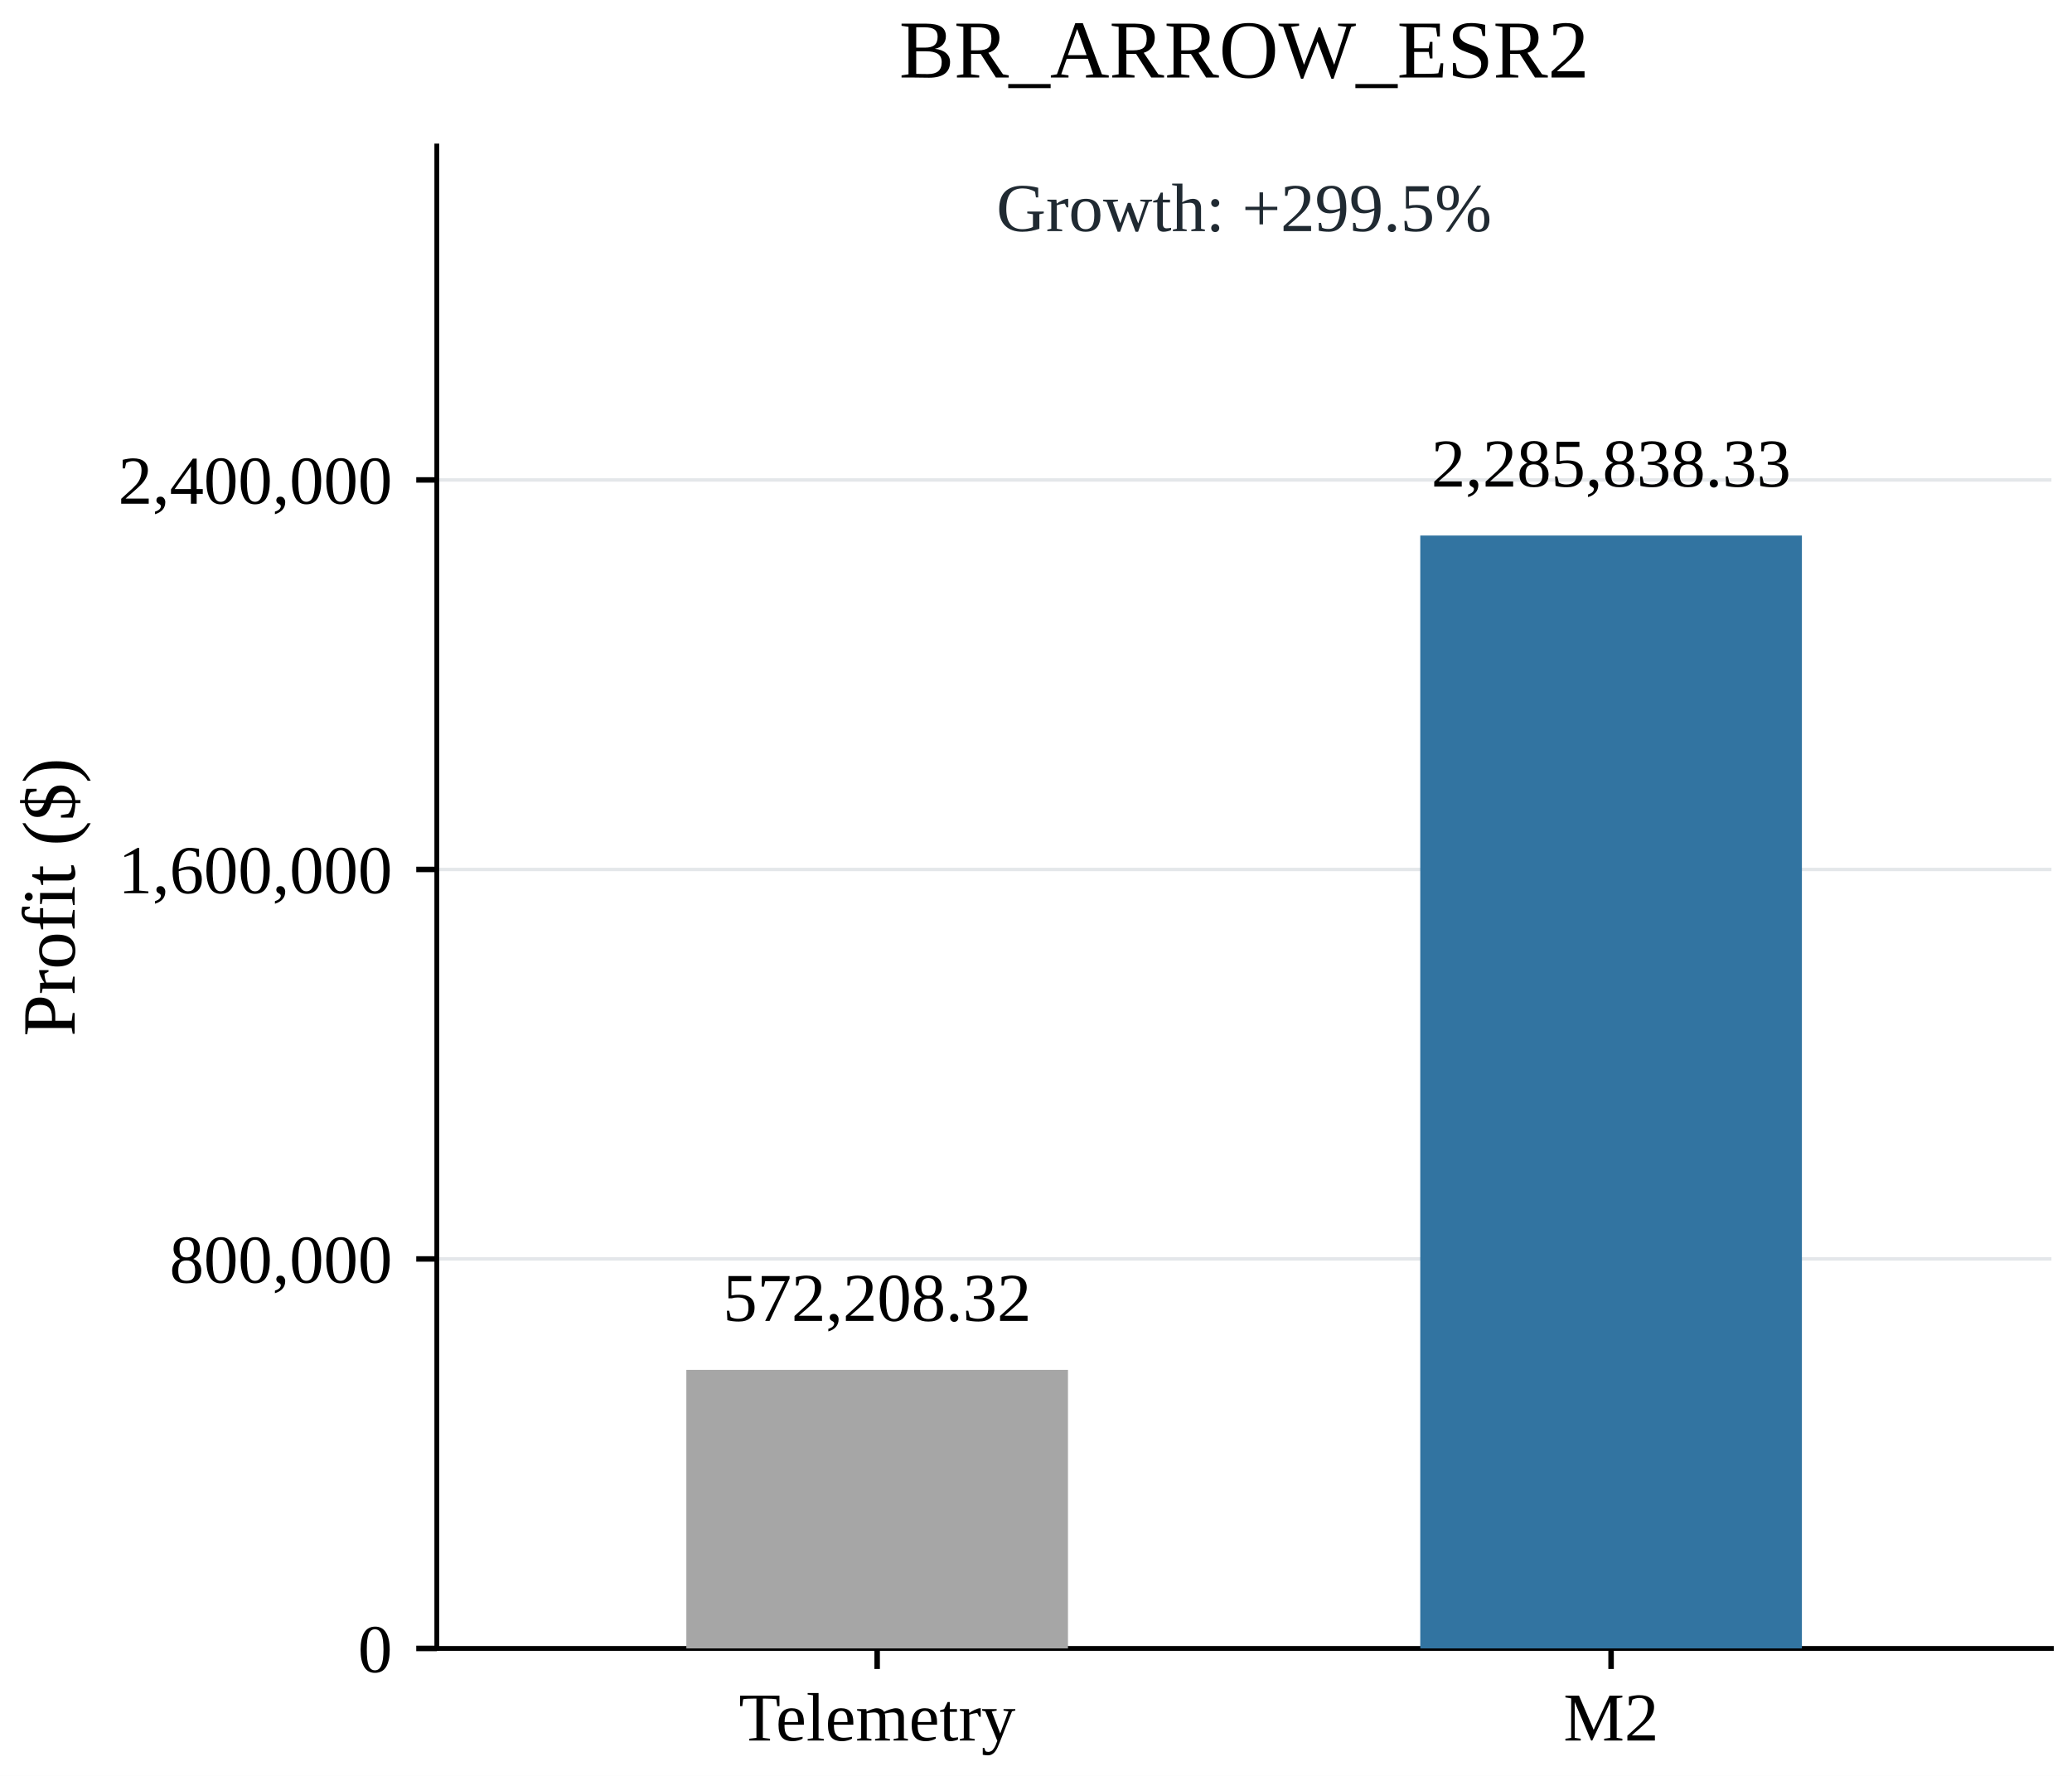
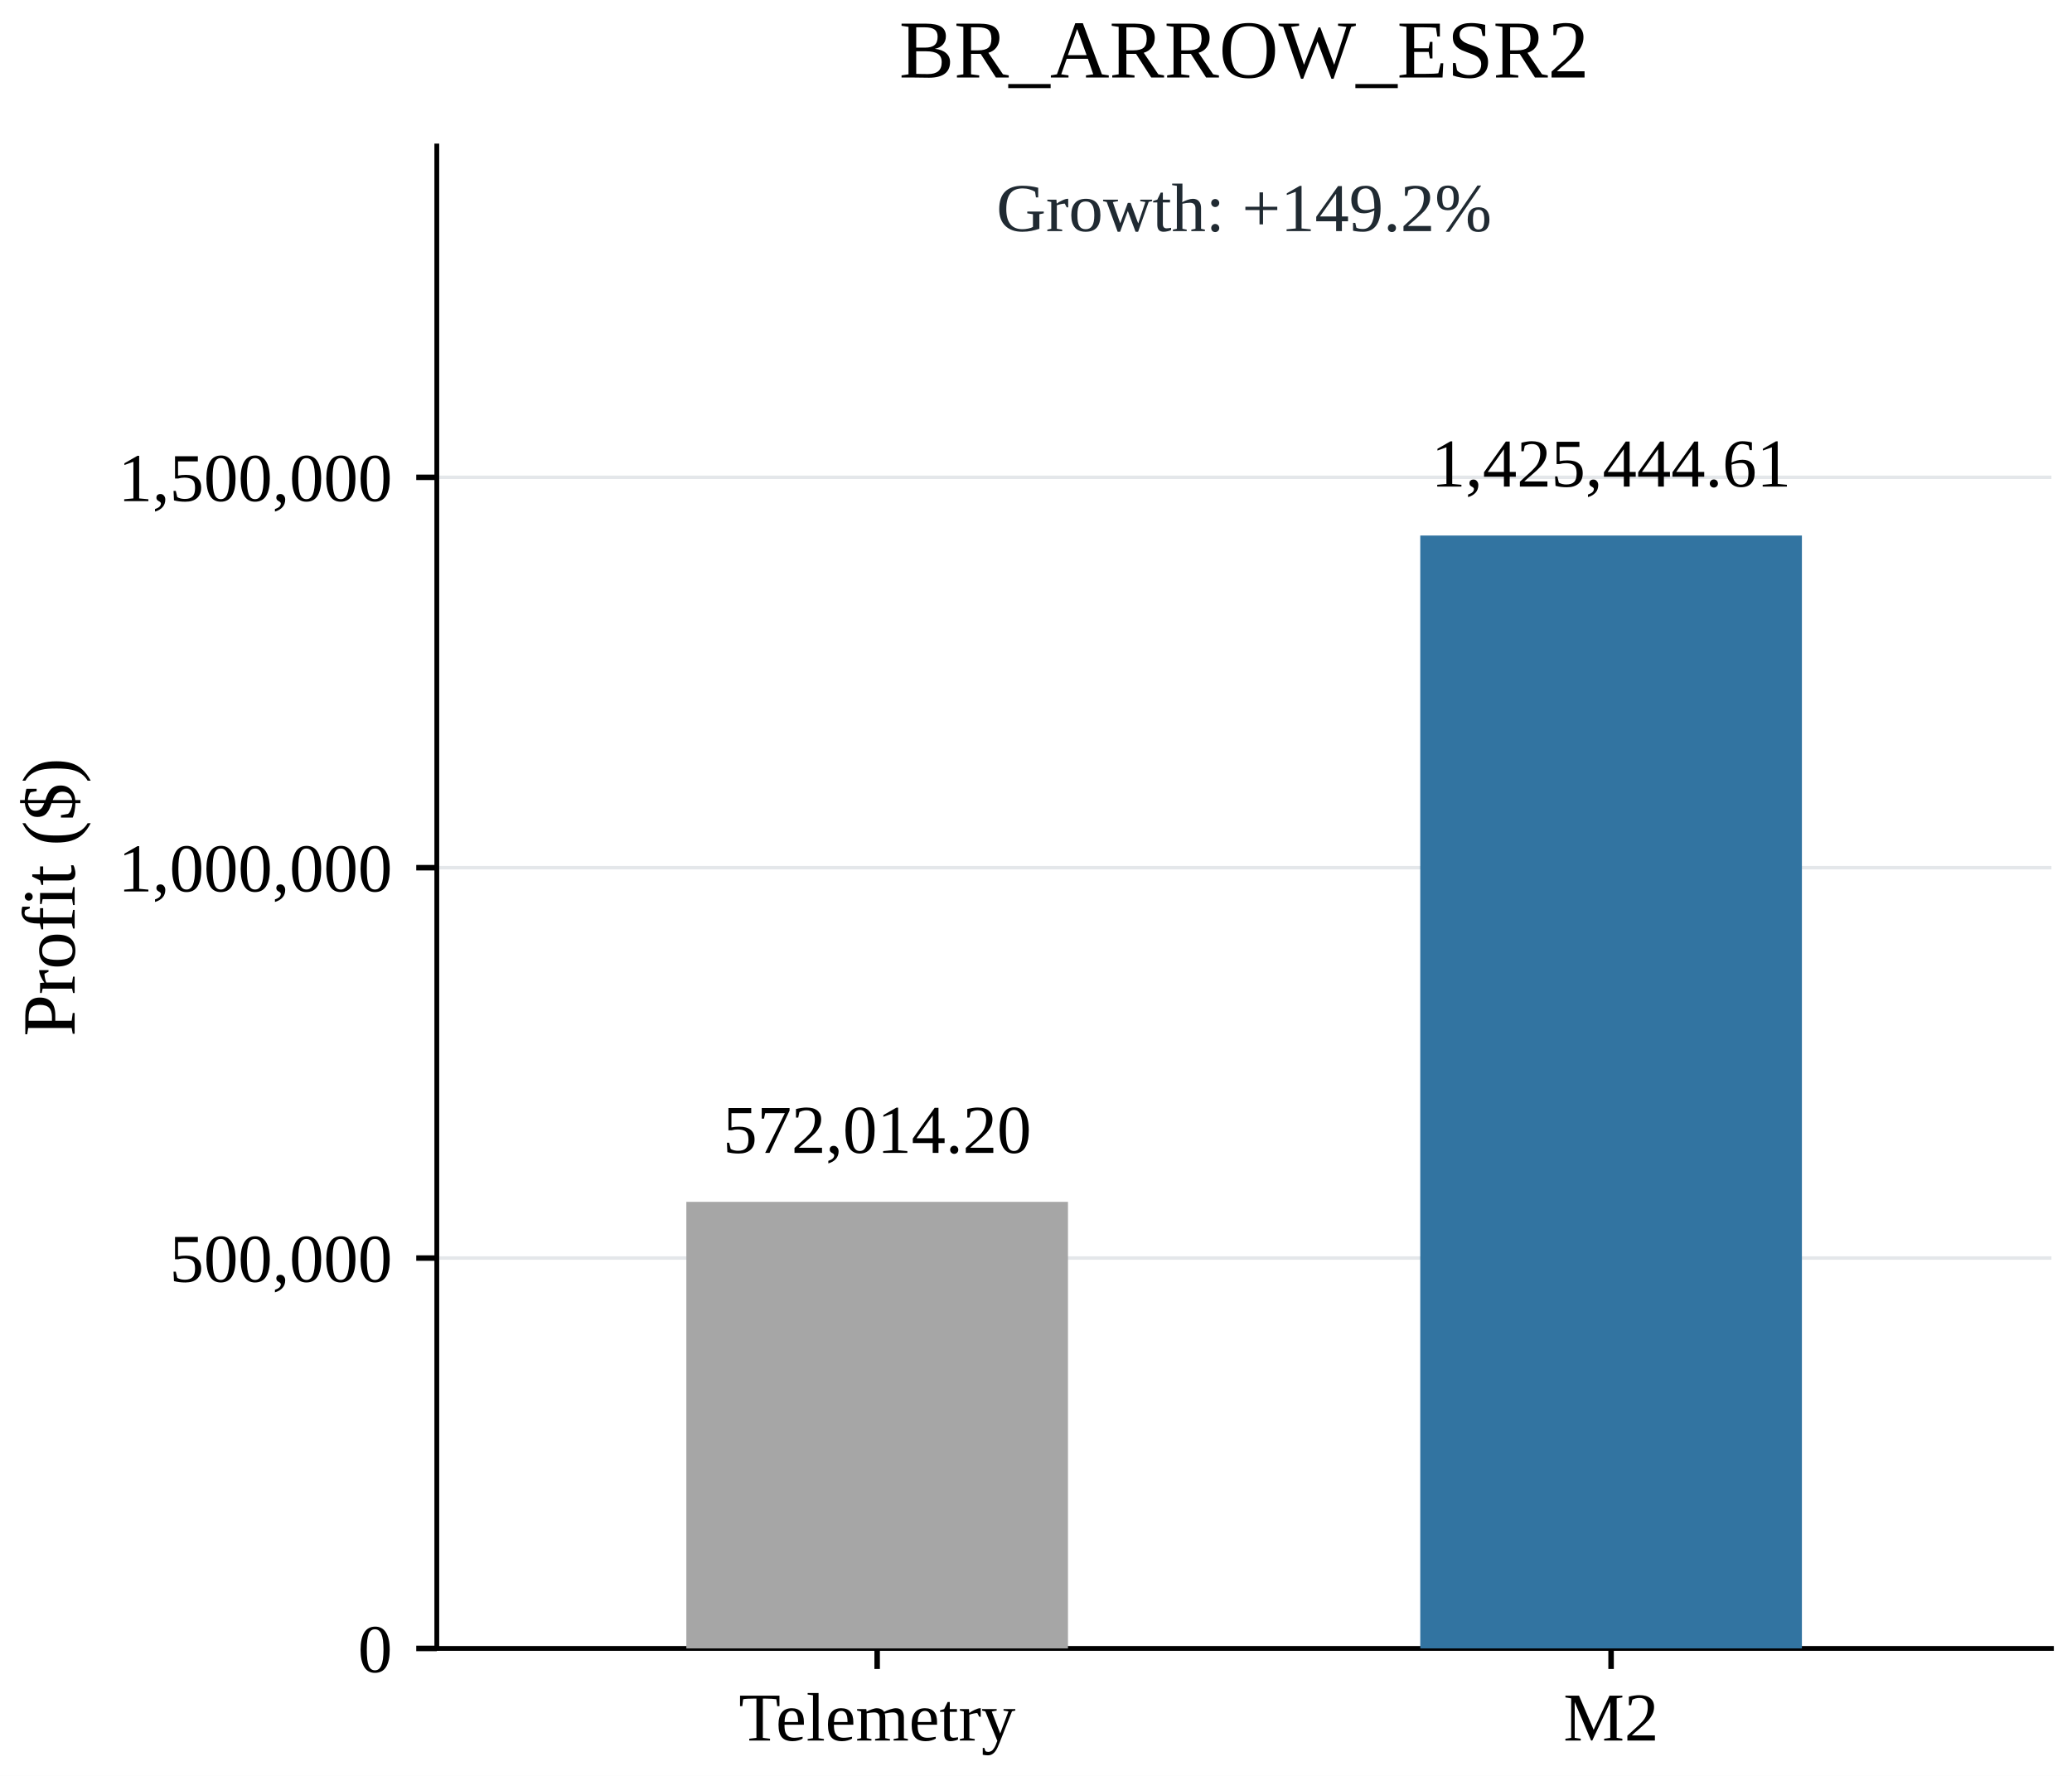
<svg xmlns="http://www.w3.org/2000/svg" xmlns:xlink="http://www.w3.org/1999/xlink" width="302.4pt" height="259.2pt" viewBox="0 0 302.4 259.2" version="1.1">
  <defs>
    <style type="text/css">*{stroke-linejoin: round; stroke-linecap: butt}</style>
  </defs>
  <g id="figure_1">
    <g id="patch_1">
      <path d="M 0 259.2  L 302.4 259.2  L 302.4 0  L 0 0  z " style="fill: #ffffff" />
    </g>
    <g id="axes_1">
      <g id="patch_2">
        <path d="M 63.749 240.598  L 299.4 240.598  L 299.4 21.31  L 63.749 21.31  z " style="fill: #ffffff" />
      </g>
      <g id="matplotlib.axis_1">
        <g id="xtick_1">
          <g id="line2d_1">
            <defs>
-               <path id="m6e790f108b" d="M 0 0  L 0 3  " style="stroke: #000000; stroke-width: 0.8" />
+               <path id="md76286ab71" d="M 0 0  L 0 3  " style="stroke: #000000; stroke-width: 0.8" />
            </defs>
            <g>
-               <use xlink:href="#m6e790f108b" x="128.017" y="240.598" style="stroke: #000000; stroke-width: 0.8" />
+               <use xlink:href="#md76286ab71" x="128.017" y="240.598" style="stroke: #000000; stroke-width: 0.8" />
            </g>
          </g>
          <g id="text_1">
            <text style="font: 10px 'Times New Roman'; text-anchor: middle" x="128.017" y="254.042" transform="rotate(-0 128.0175 254.0419)">Telemetry</text>
          </g>
        </g>
        <g id="xtick_2">
          <g id="line2d_2">
            <g>
-               <use xlink:href="#m6e790f108b" x="235.131" y="240.598" style="stroke: #000000; stroke-width: 0.8" />
+               <use xlink:href="#md76286ab71" x="235.131" y="240.598" style="stroke: #000000; stroke-width: 0.8" />
            </g>
          </g>
          <g id="text_2">
            <text style="font: 10px 'Times New Roman'; text-anchor: middle" x="235.131" y="254.042" transform="rotate(-0 235.1314 254.0419)">M2</text>
          </g>
        </g>
      </g>
      <g id="matplotlib.axis_2">
        <g id="ytick_1">
          <g id="line2d_3">
-             <path d="M 63.749 240.598  L 299.4 240.598  " clip-path="url(#pad9bb532e2)" style="fill: none; stroke: #e4e7ea; stroke-width: 0.5; stroke-linecap: square" />
+             <path d="M 63.749 240.598  L 299.4 240.598  " clip-path="url(#p37db0b32a1)" style="fill: none; stroke: #e4e7ea; stroke-width: 0.5; stroke-linecap: square" />
          </g>
          <g id="line2d_4">
            <defs>
-               <path id="ma997d291e0" d="M 0 0  L -3 0  " style="stroke: #000000; stroke-width: 0.8" />
+               <path id="mcdb1f4f840" d="M 0 0  L -3 0  " style="stroke: #000000; stroke-width: 0.8" />
            </defs>
            <g>
-               <use xlink:href="#ma997d291e0" x="63.749" y="240.598" style="stroke: #000000; stroke-width: 0.8" />
+               <use xlink:href="#mcdb1f4f840" x="63.749" y="240.598" style="stroke: #000000; stroke-width: 0.8" />
            </g>
          </g>
          <g id="text_3">
            <text style="font: 10px 'Times New Roman'; text-anchor: end" x="57.249" y="244.07" transform="rotate(-0 57.24915 244.0701)">0</text>
          </g>
        </g>
        <g id="ytick_2">
          <g id="line2d_5">
-             <path d="M 63.749 183.749  L 299.4 183.749  " clip-path="url(#pad9bb532e2)" style="fill: none; stroke: #e4e7ea; stroke-width: 0.5; stroke-linecap: square" />
+             <path d="M 63.749 183.621  L 299.4 183.621  " clip-path="url(#p37db0b32a1)" style="fill: none; stroke: #e4e7ea; stroke-width: 0.5; stroke-linecap: square" />
          </g>
          <g id="line2d_6">
            <g>
-               <use xlink:href="#ma997d291e0" x="63.749" y="183.749" style="stroke: #000000; stroke-width: 0.8" />
+               <use xlink:href="#mcdb1f4f840" x="63.749" y="183.621" style="stroke: #000000; stroke-width: 0.8" />
            </g>
          </g>
          <g id="text_4">
-             <text style="font: 10px 'Times New Roman'; text-anchor: end" x="57.249" y="187.221" transform="rotate(-0 57.24915 187.2207)">800,000</text>
+             <text style="font: 10px 'Times New Roman'; text-anchor: end" x="57.249" y="187.093" transform="rotate(-0 57.24915 187.0929)">500,000</text>
          </g>
        </g>
        <g id="ytick_3">
          <g id="line2d_7">
-             <path d="M 63.749 126.9  L 299.4 126.9  " clip-path="url(#pad9bb532e2)" style="fill: none; stroke: #e4e7ea; stroke-width: 0.5; stroke-linecap: square" />
+             <path d="M 63.749 126.644  L 299.4 126.644  " clip-path="url(#p37db0b32a1)" style="fill: none; stroke: #e4e7ea; stroke-width: 0.5; stroke-linecap: square" />
          </g>
          <g id="line2d_8">
            <g>
-               <use xlink:href="#ma997d291e0" x="63.749" y="126.9" style="stroke: #000000; stroke-width: 0.8" />
+               <use xlink:href="#mcdb1f4f840" x="63.749" y="126.644" style="stroke: #000000; stroke-width: 0.8" />
            </g>
          </g>
          <g id="text_5">
-             <text style="font: 10px 'Times New Roman'; text-anchor: end" x="57.249" y="130.371" transform="rotate(-0 57.24915 130.3714)">1,600,000</text>
+             <text style="font: 10px 'Times New Roman'; text-anchor: end" x="57.249" y="130.116" transform="rotate(-0 57.24915 130.1158)">1,000,000</text>
          </g>
        </g>
        <g id="ytick_4">
          <g id="line2d_9">
-             <path d="M 63.749 70.05  L 299.4 70.05  " clip-path="url(#pad9bb532e2)" style="fill: none; stroke: #e4e7ea; stroke-width: 0.5; stroke-linecap: square" />
+             <path d="M 63.749 69.667  L 299.4 69.667  " clip-path="url(#p37db0b32a1)" style="fill: none; stroke: #e4e7ea; stroke-width: 0.5; stroke-linecap: square" />
          </g>
          <g id="line2d_10">
            <g>
-               <use xlink:href="#ma997d291e0" x="63.749" y="70.05" style="stroke: #000000; stroke-width: 0.8" />
+               <use xlink:href="#mcdb1f4f840" x="63.749" y="69.667" style="stroke: #000000; stroke-width: 0.8" />
            </g>
          </g>
          <g id="text_6">
-             <text style="font: 10px 'Times New Roman'; text-anchor: end" x="57.249" y="73.522" transform="rotate(-0 57.24915 73.52203)">2,400,000</text>
+             <text style="font: 10px 'Times New Roman'; text-anchor: end" x="57.249" y="73.139" transform="rotate(-0 57.24915 73.13864)">1,500,000</text>
          </g>
        </g>
        <g id="text_7">
          <text style="font: 11px 'Times New Roman'; text-anchor: middle" x="10.896" y="130.954" transform="rotate(-90 10.89618 130.9542)">Profit ($)</text>
        </g>
      </g>
      <g id="patch_3">
        <path d="M 63.749 240.598  L 63.749 21.31  " style="fill: none; stroke: #000000; stroke-width: 0.7; stroke-linejoin: miter; stroke-linecap: square" />
      </g>
      <g id="patch_4">
        <path d="M 63.749 240.598  L 299.4 240.598  " style="fill: none; stroke: #000000; stroke-width: 0.7; stroke-linejoin: miter; stroke-linecap: square" />
      </g>
      <g id="patch_5">
-         <path d="M 100.168 240.598  L 155.867 240.598  L 155.867 199.936  L 100.168 199.936  z " clip-path="url(#pad9bb532e2)" style="fill: #a6a6a6" />
+         <path d="M 100.168 240.598  L 155.867 240.598  L 155.867 175.415  L 100.168 175.415  z " clip-path="url(#p37db0b32a1)" style="fill: #a6a6a6" />
      </g>
      <g id="patch_6">
-         <path d="M 207.282 240.598  L 262.981 240.598  L 262.981 78.163  L 207.282 78.163  z " clip-path="url(#pad9bb532e2)" style="fill: #3274a1" />
+         <path d="M 207.282 240.598  L 262.981 240.598  L 262.981 78.163  L 207.282 78.163  z " clip-path="url(#p37db0b32a1)" style="fill: #3274a1" />
      </g>
      <g id="text_8">
-         <text style="font: 10px 'Times New Roman'; text-anchor: middle" x="128.017" y="192.797" transform="rotate(-0 128.0175 192.797)">572,208.32</text>
+         <text style="font: 10px 'Times New Roman'; text-anchor: middle" x="128.017" y="168.276" transform="rotate(-0 128.0175 168.2757)">572,014.20</text>
      </g>
      <g id="text_9">
-         <text style="font: 10px 'Times New Roman'; text-anchor: middle" x="235.131" y="71.024" transform="rotate(-0 235.1314 71.02361)">2,285,838.33</text>
+         <text style="font: 10px 'Times New Roman'; text-anchor: middle" x="235.131" y="71.024" transform="rotate(-0 235.1314 71.02361)">1,425,444.61</text>
      </g>
      <g id="text_10">
-         <text style="fill: #202a32; font: 10px 'Times New Roman'; text-anchor: middle" x="181.574" y="33.736" transform="rotate(-0 181.5745 33.73619)">Growth: +299.5%</text>
+         <text style="fill: #202a32; font: 10px 'Times New Roman'; text-anchor: middle" x="181.574" y="33.736" transform="rotate(-0 181.5745 33.73619)">Growth: +149.2%</text>
      </g>
      <g id="text_11">
        <text style="font: 12px 'Times New Roman'; text-anchor: middle" x="181.574" y="11.31" transform="rotate(-0 181.5745 11.31024)">BR_ARROW_ESR2</text>
      </g>
    </g>
  </g>
  <defs>
-     <clipPath id="pad9bb532e2">
+     <clipPath id="p37db0b32a1">
      <rect x="63.749" y="21.31" width="235.651" height="219.288" />
    </clipPath>
  </defs>
</svg>
